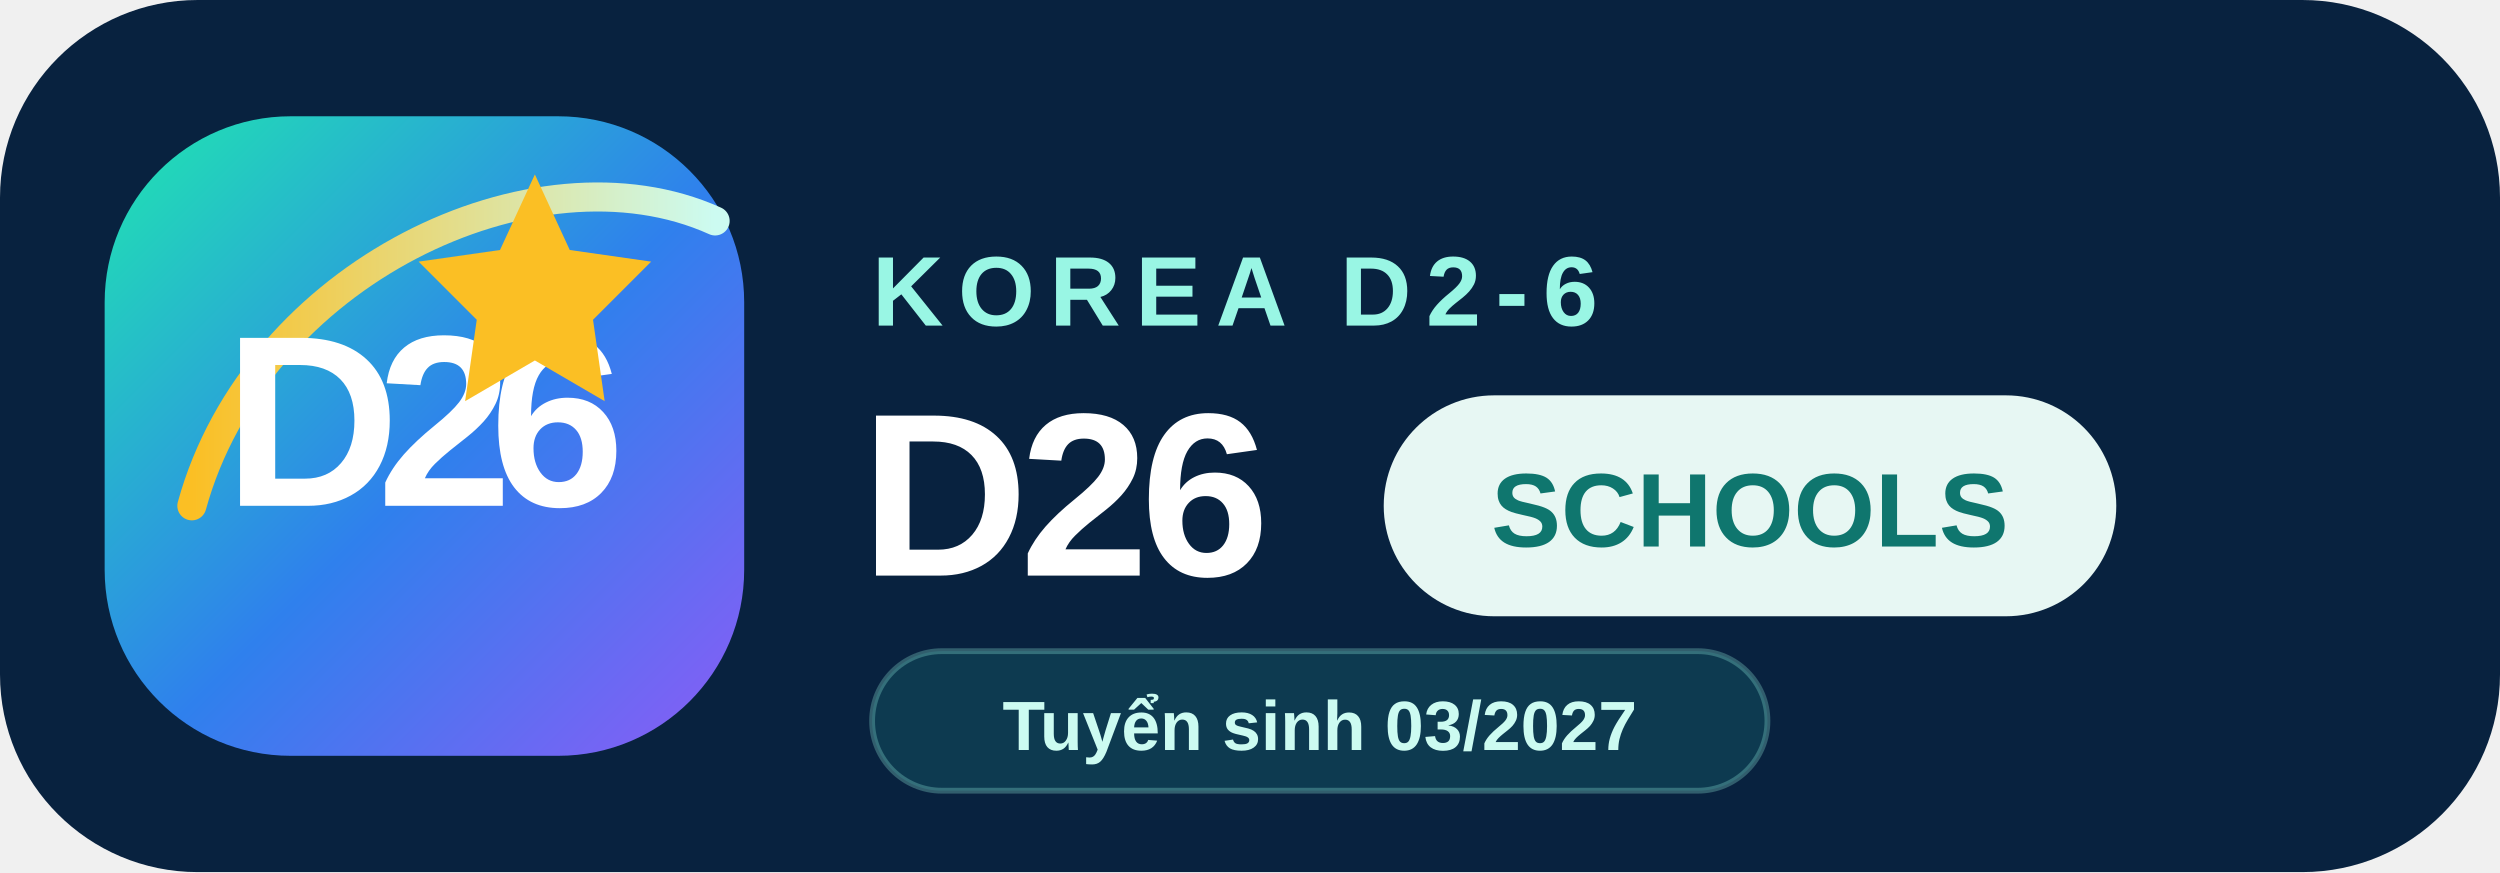
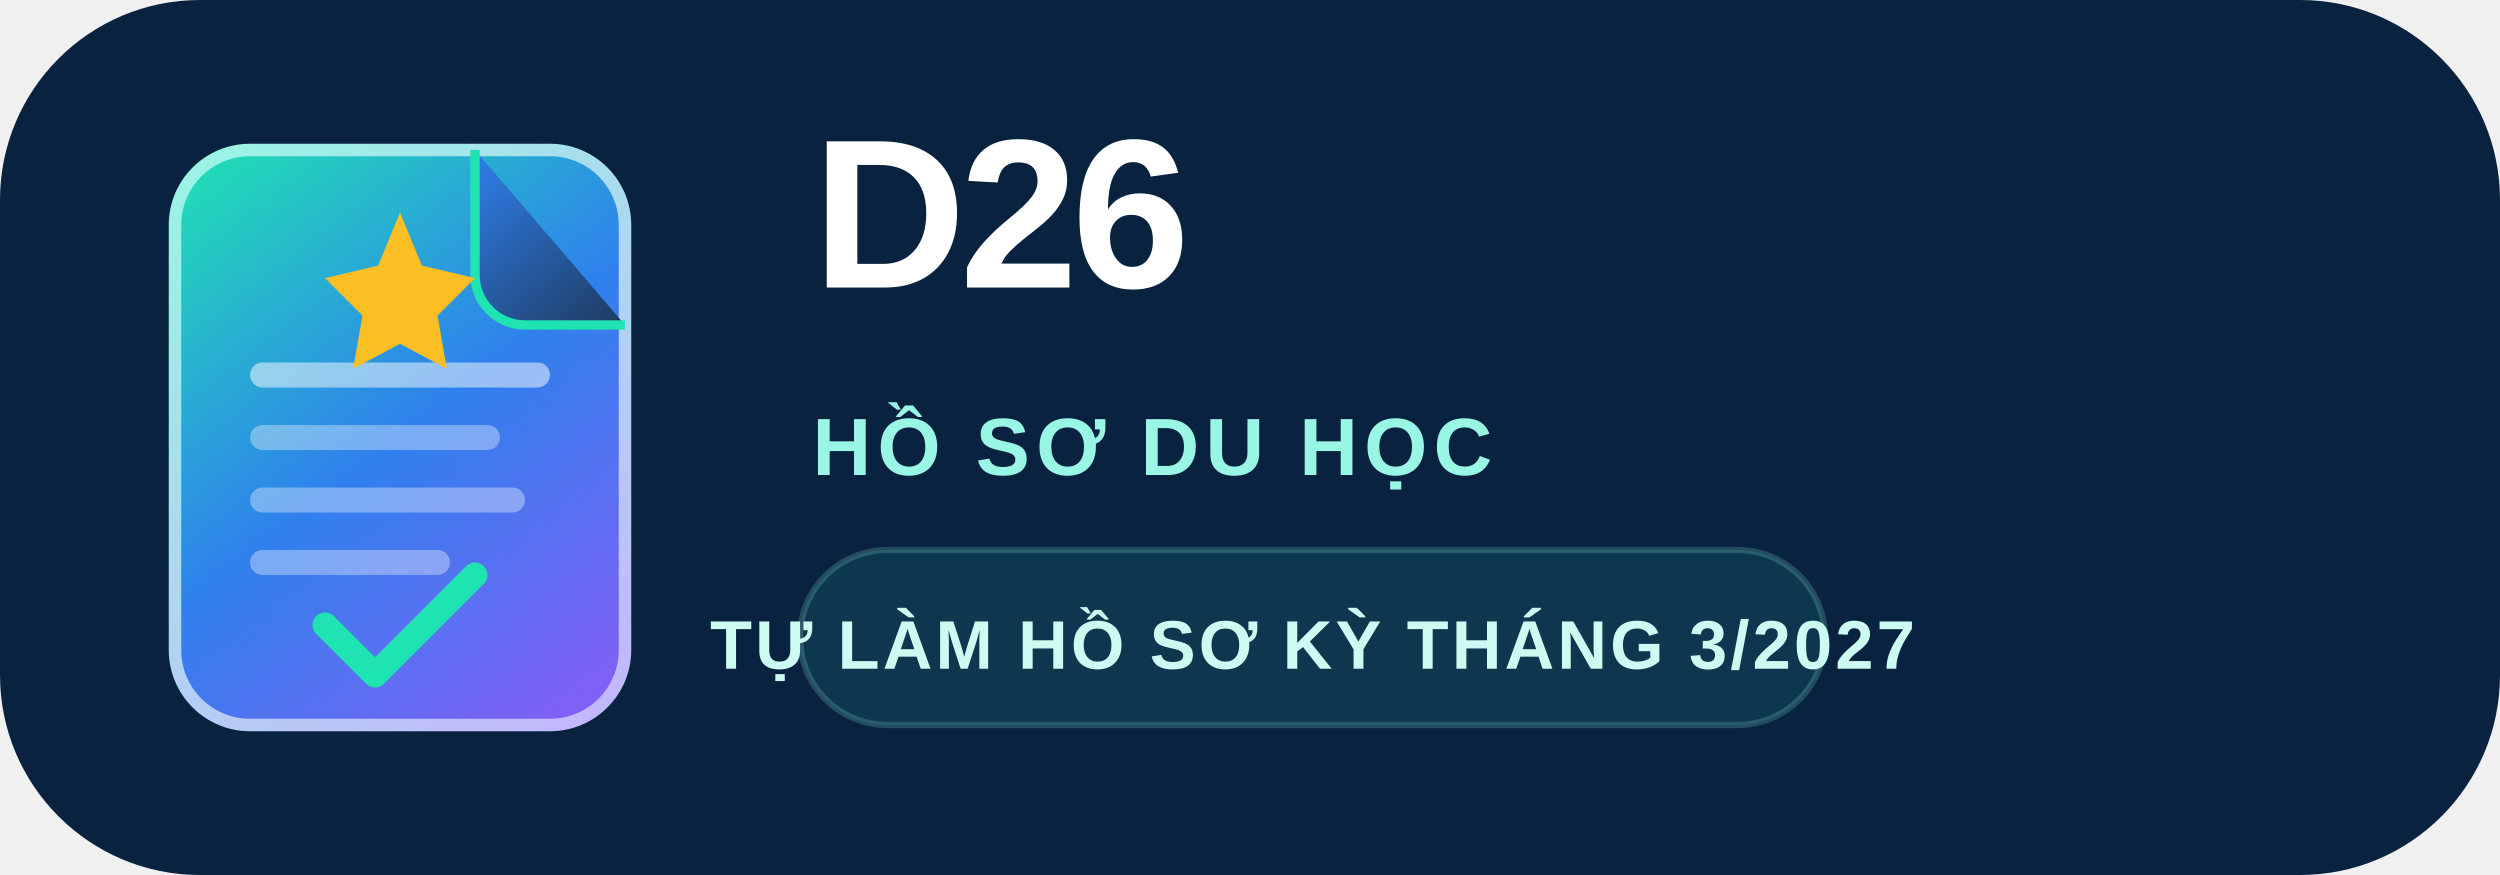
- <svg xmlns="http://www.w3.org/2000/svg" width="430" height="150" viewBox="0 0 430 150" fill="none">
-   <rect width="430" height="150" rx="34" fill="#08223F" />
-   <rect x="18" y="20" width="110" height="110" rx="32" fill="url(#markBg)" />
-   <path d="M33 87C44 47 92 24 123 38" stroke="url(#orbit)" stroke-width="5" stroke-linecap="round" />
-   <text x="73" y="87" text-anchor="middle" fill="white" font-family="Arial Black, Arial, sans-serif" font-size="42" font-weight="900" letter-spacing="-4">D26</text>
-   <path d="M92 30L98 43L112 45L102 55L104 69L92 62L80 69L82 55L72 45L86 43L92 30Z" fill="#FBBF24" />
-   <text x="150" y="56" fill="#99F6E4" font-family="Arial, sans-serif" font-size="17" font-weight="900" letter-spacing="2.5">KOREA D2-6</text>
-   <text x="148" y="99" fill="white" font-family="Arial Black, Arial, sans-serif" font-size="40" font-weight="900" letter-spacing="-1.5">D26</text>
-   <rect x="238" y="68" width="126" height="38" rx="19" fill="#E7F7F3" />
-   <text x="301" y="94" text-anchor="middle" fill="#0F766E" font-family="Arial, sans-serif" font-size="18" font-weight="900">SCHOOLS</text>
-   <rect x="150" y="112" width="154" height="24" rx="12" fill="rgba(45, 212, 191, 0.14)" stroke="rgba(153, 246, 228, 0.28)" />
-   <text x="227" y="129" text-anchor="middle" fill="#CCFBF1" font-family="Arial, sans-serif" font-size="12" font-weight="900">Tuyển sinh 03/2027</text>
+ <svg xmlns="http://www.w3.org/2000/svg" width="400" height="140" viewBox="0 0 400 140" fill="none">
+   <rect width="400" height="140" rx="32" fill="#08223F" />
+   <g transform="translate(24,20)">
+     <rect x="4" y="4" width="72" height="92" rx="12" fill="url(#docBg)" stroke="url(#docBorder)" stroke-width="2" />
+     <path d="M52 4V24C52 28.4 55.6 32 60 32H76" fill="url(#foldGrad)" stroke="#20E3B2" stroke-width="1.5" />
+     <rect x="16" y="38" width="48" height="4" rx="2" fill="rgba(255,255,255,0.5)" />
+     <rect x="16" y="48" width="40" height="4" rx="2" fill="rgba(255,255,255,0.35)" />
+     <rect x="16" y="58" width="44" height="4" rx="2" fill="rgba(255,255,255,0.35)" />
+     <rect x="16" y="68" width="32" height="4" rx="2" fill="rgba(255,255,255,0.35)" />
+     <path d="M40 14L43.5 22.5L52 24.5L46 30.5L47.5 39L40 35L32.5 39L34 30.5L28 24.5L36.5 22.5L40 14Z" fill="#FBBF24" />
+     <path d="M28 80L36 88L52 72" stroke="#20E3B2" stroke-width="4" stroke-linecap="round" stroke-linejoin="round" />
+   </g>
+   <text x="130" y="46" fill="white" font-family="'Be Vietnam Pro', Arial, sans-serif" font-size="34" font-weight="800" letter-spacing="-1">D26</text>
+   <text x="130" y="76" fill="#99F6E4" font-family="'Be Vietnam Pro', Arial, sans-serif" font-size="13" font-weight="600" letter-spacing="1">HỒ SƠ DU HỌC</text>
+   <rect x="128" y="88" width="164" height="28" rx="14" fill="rgba(45,212,191,0.12)" stroke="rgba(153,246,228,0.2)" stroke-width="1" />
+   <text x="210" y="107" text-anchor="middle" fill="#CCFBF1" font-family="'Be Vietnam Pro', Arial, sans-serif" font-size="11" font-weight="700" letter-spacing="0.5">TỰ LÀM HỒ SƠ KỲ THÁNG 3/2027</text>
  <defs>
-     <linearGradient id="markBg" x1="20" y1="22" x2="128" y2="130" gradientUnits="userSpaceOnUse">
-       <stop stop-color="#20E3B2" />
-       <stop offset="0.52" stop-color="#2F80ED" />
+     <linearGradient id="docBg" x1="4" y1="4" x2="76" y2="96" gradientUnits="userSpaceOnUse">
+       <stop offset="0" stop-color="#20E3B2" />
+       <stop offset="0.5" stop-color="#2F80ED" />
      <stop offset="1" stop-color="#8B5CF6" />
    </linearGradient>
-     <linearGradient id="orbit" x1="33" y1="60" x2="123" y2="60" gradientUnits="userSpaceOnUse">
-       <stop stop-color="#FBBF24" />
-       <stop offset="1" stop-color="#CCFBF1" />
+     <linearGradient id="docBorder" x1="4" y1="4" x2="76" y2="96" gradientUnits="userSpaceOnUse">
+       <stop stop-color="#99F6E4" />
+       <stop offset="1" stop-color="#C4B5FD" />
+     </linearGradient>
+     <linearGradient id="foldGrad" x1="52" y1="4" x2="76" y2="32" gradientUnits="userSpaceOnUse">
+       <stop stop-color="#2F80ED" />
+       <stop offset="1" stop-color="#1E3A5F" />
    </linearGradient>
  </defs>
</svg>
